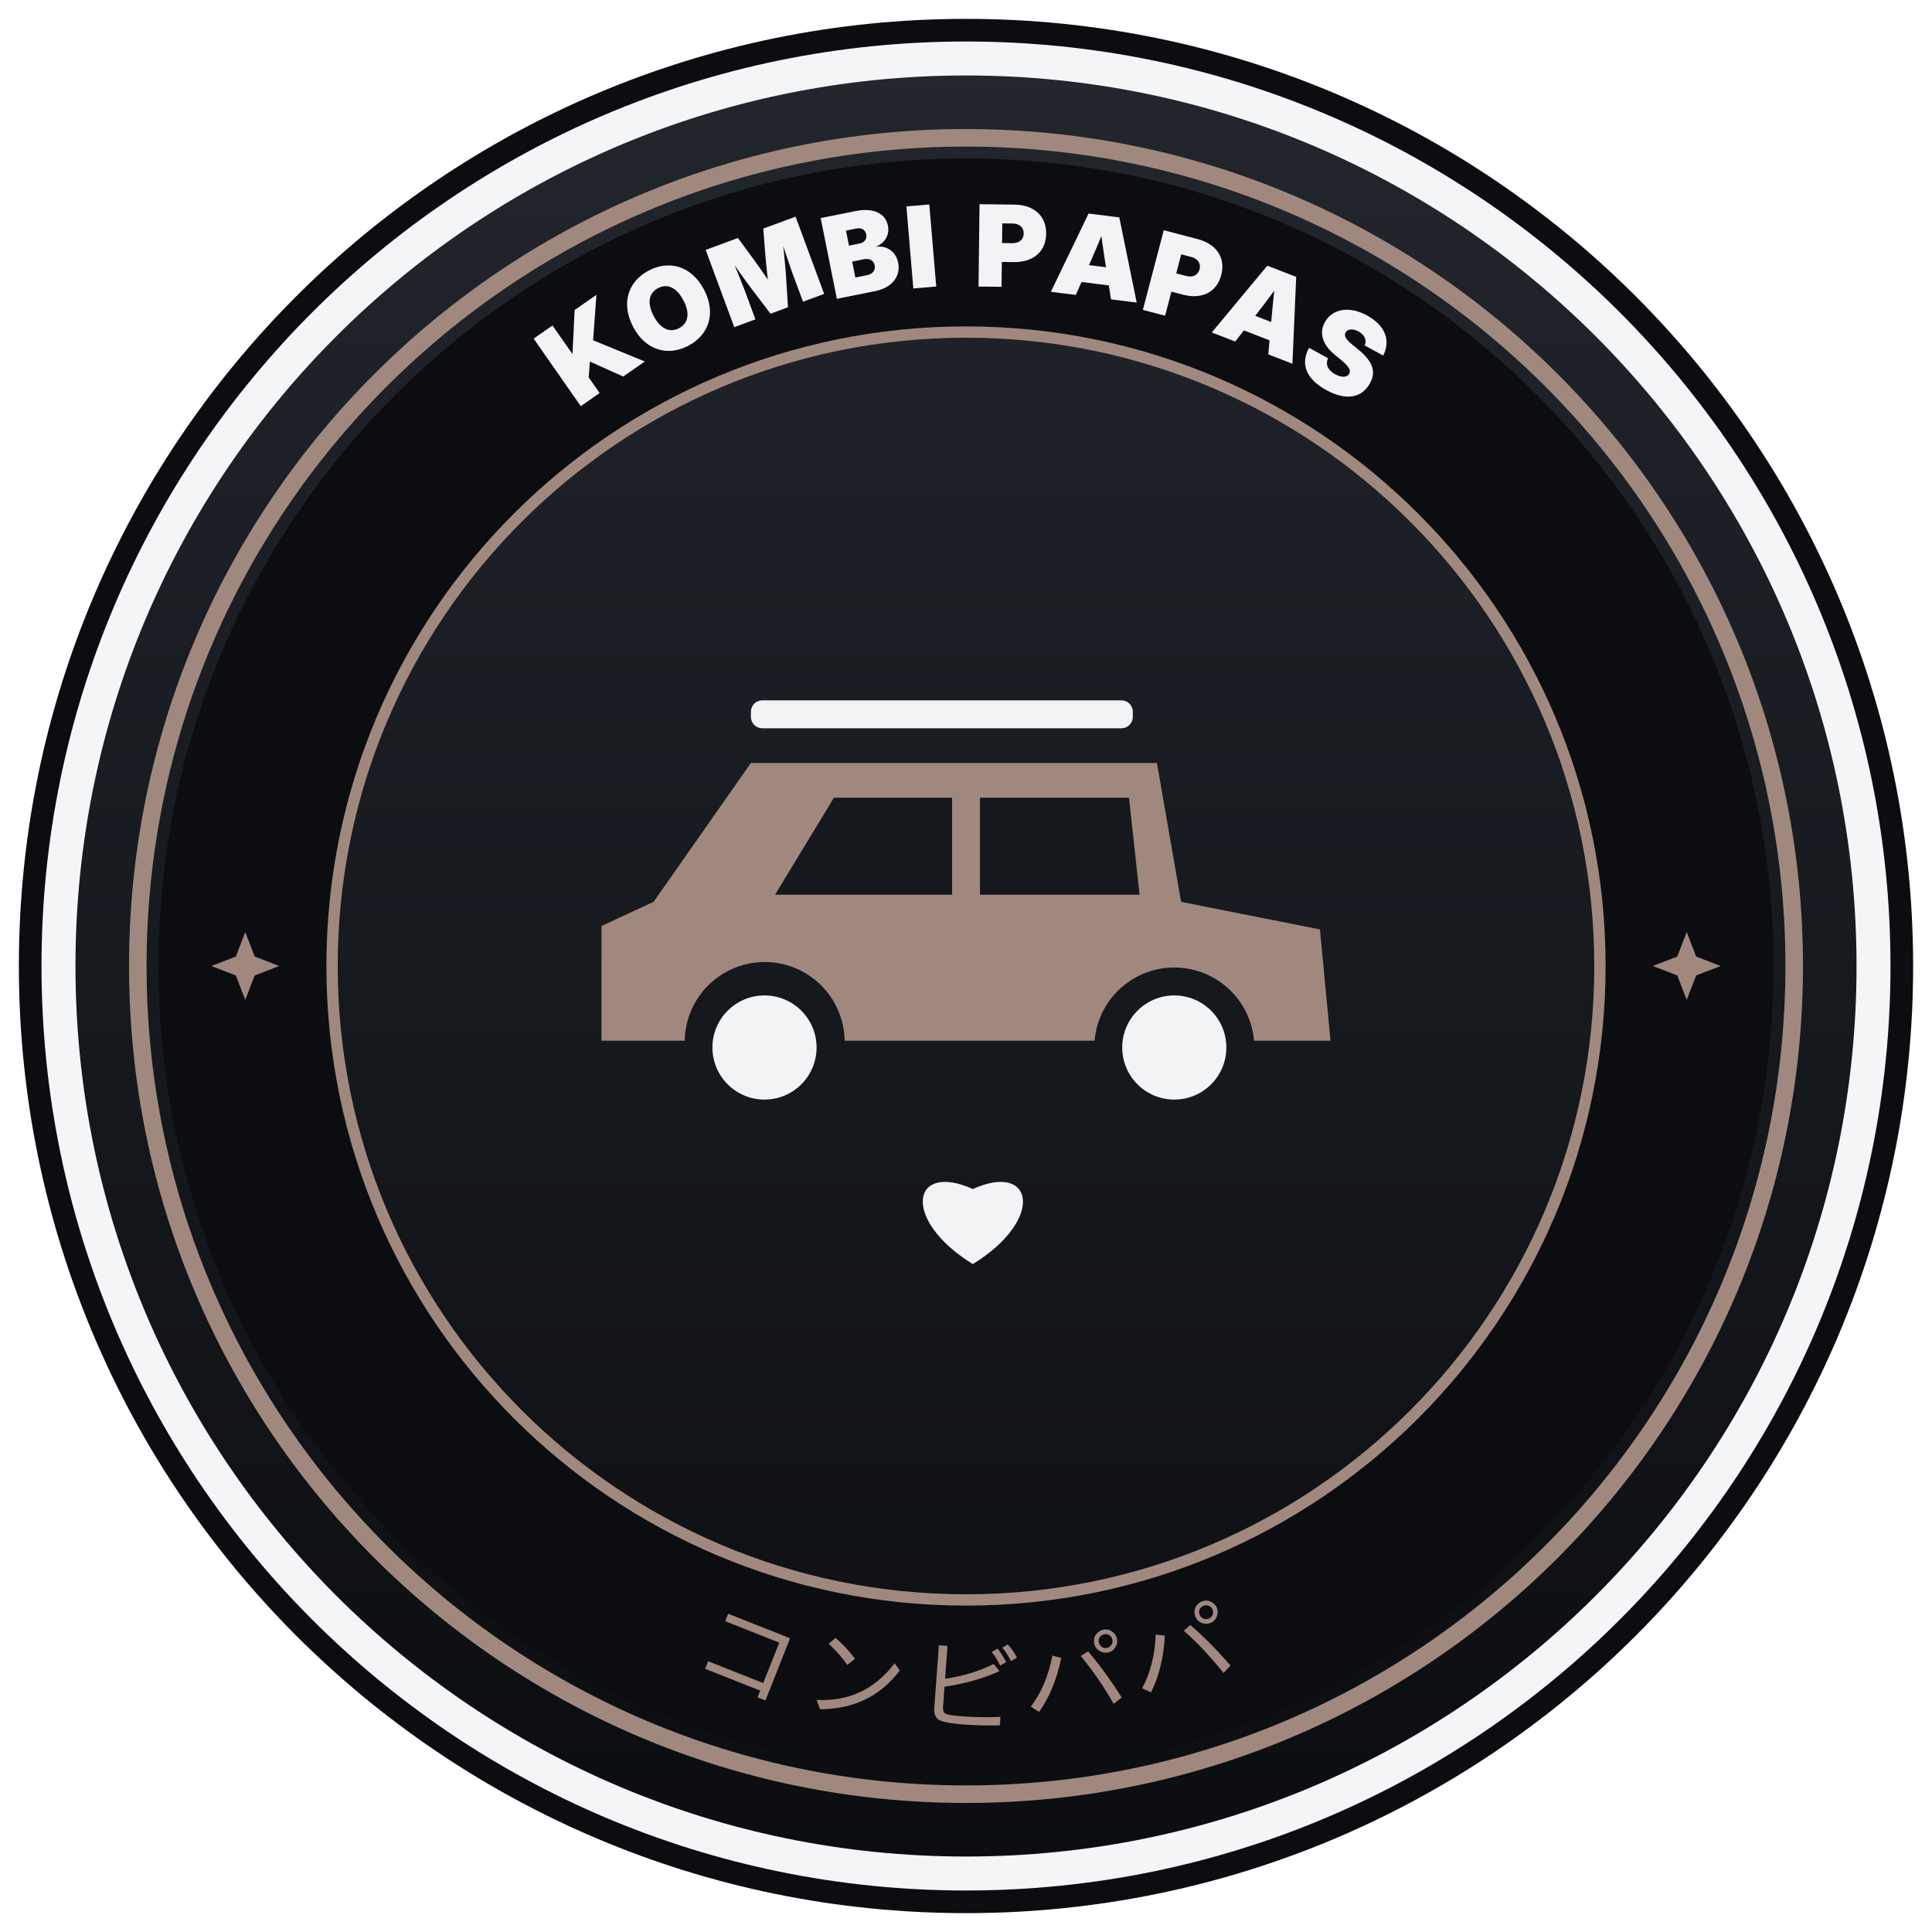
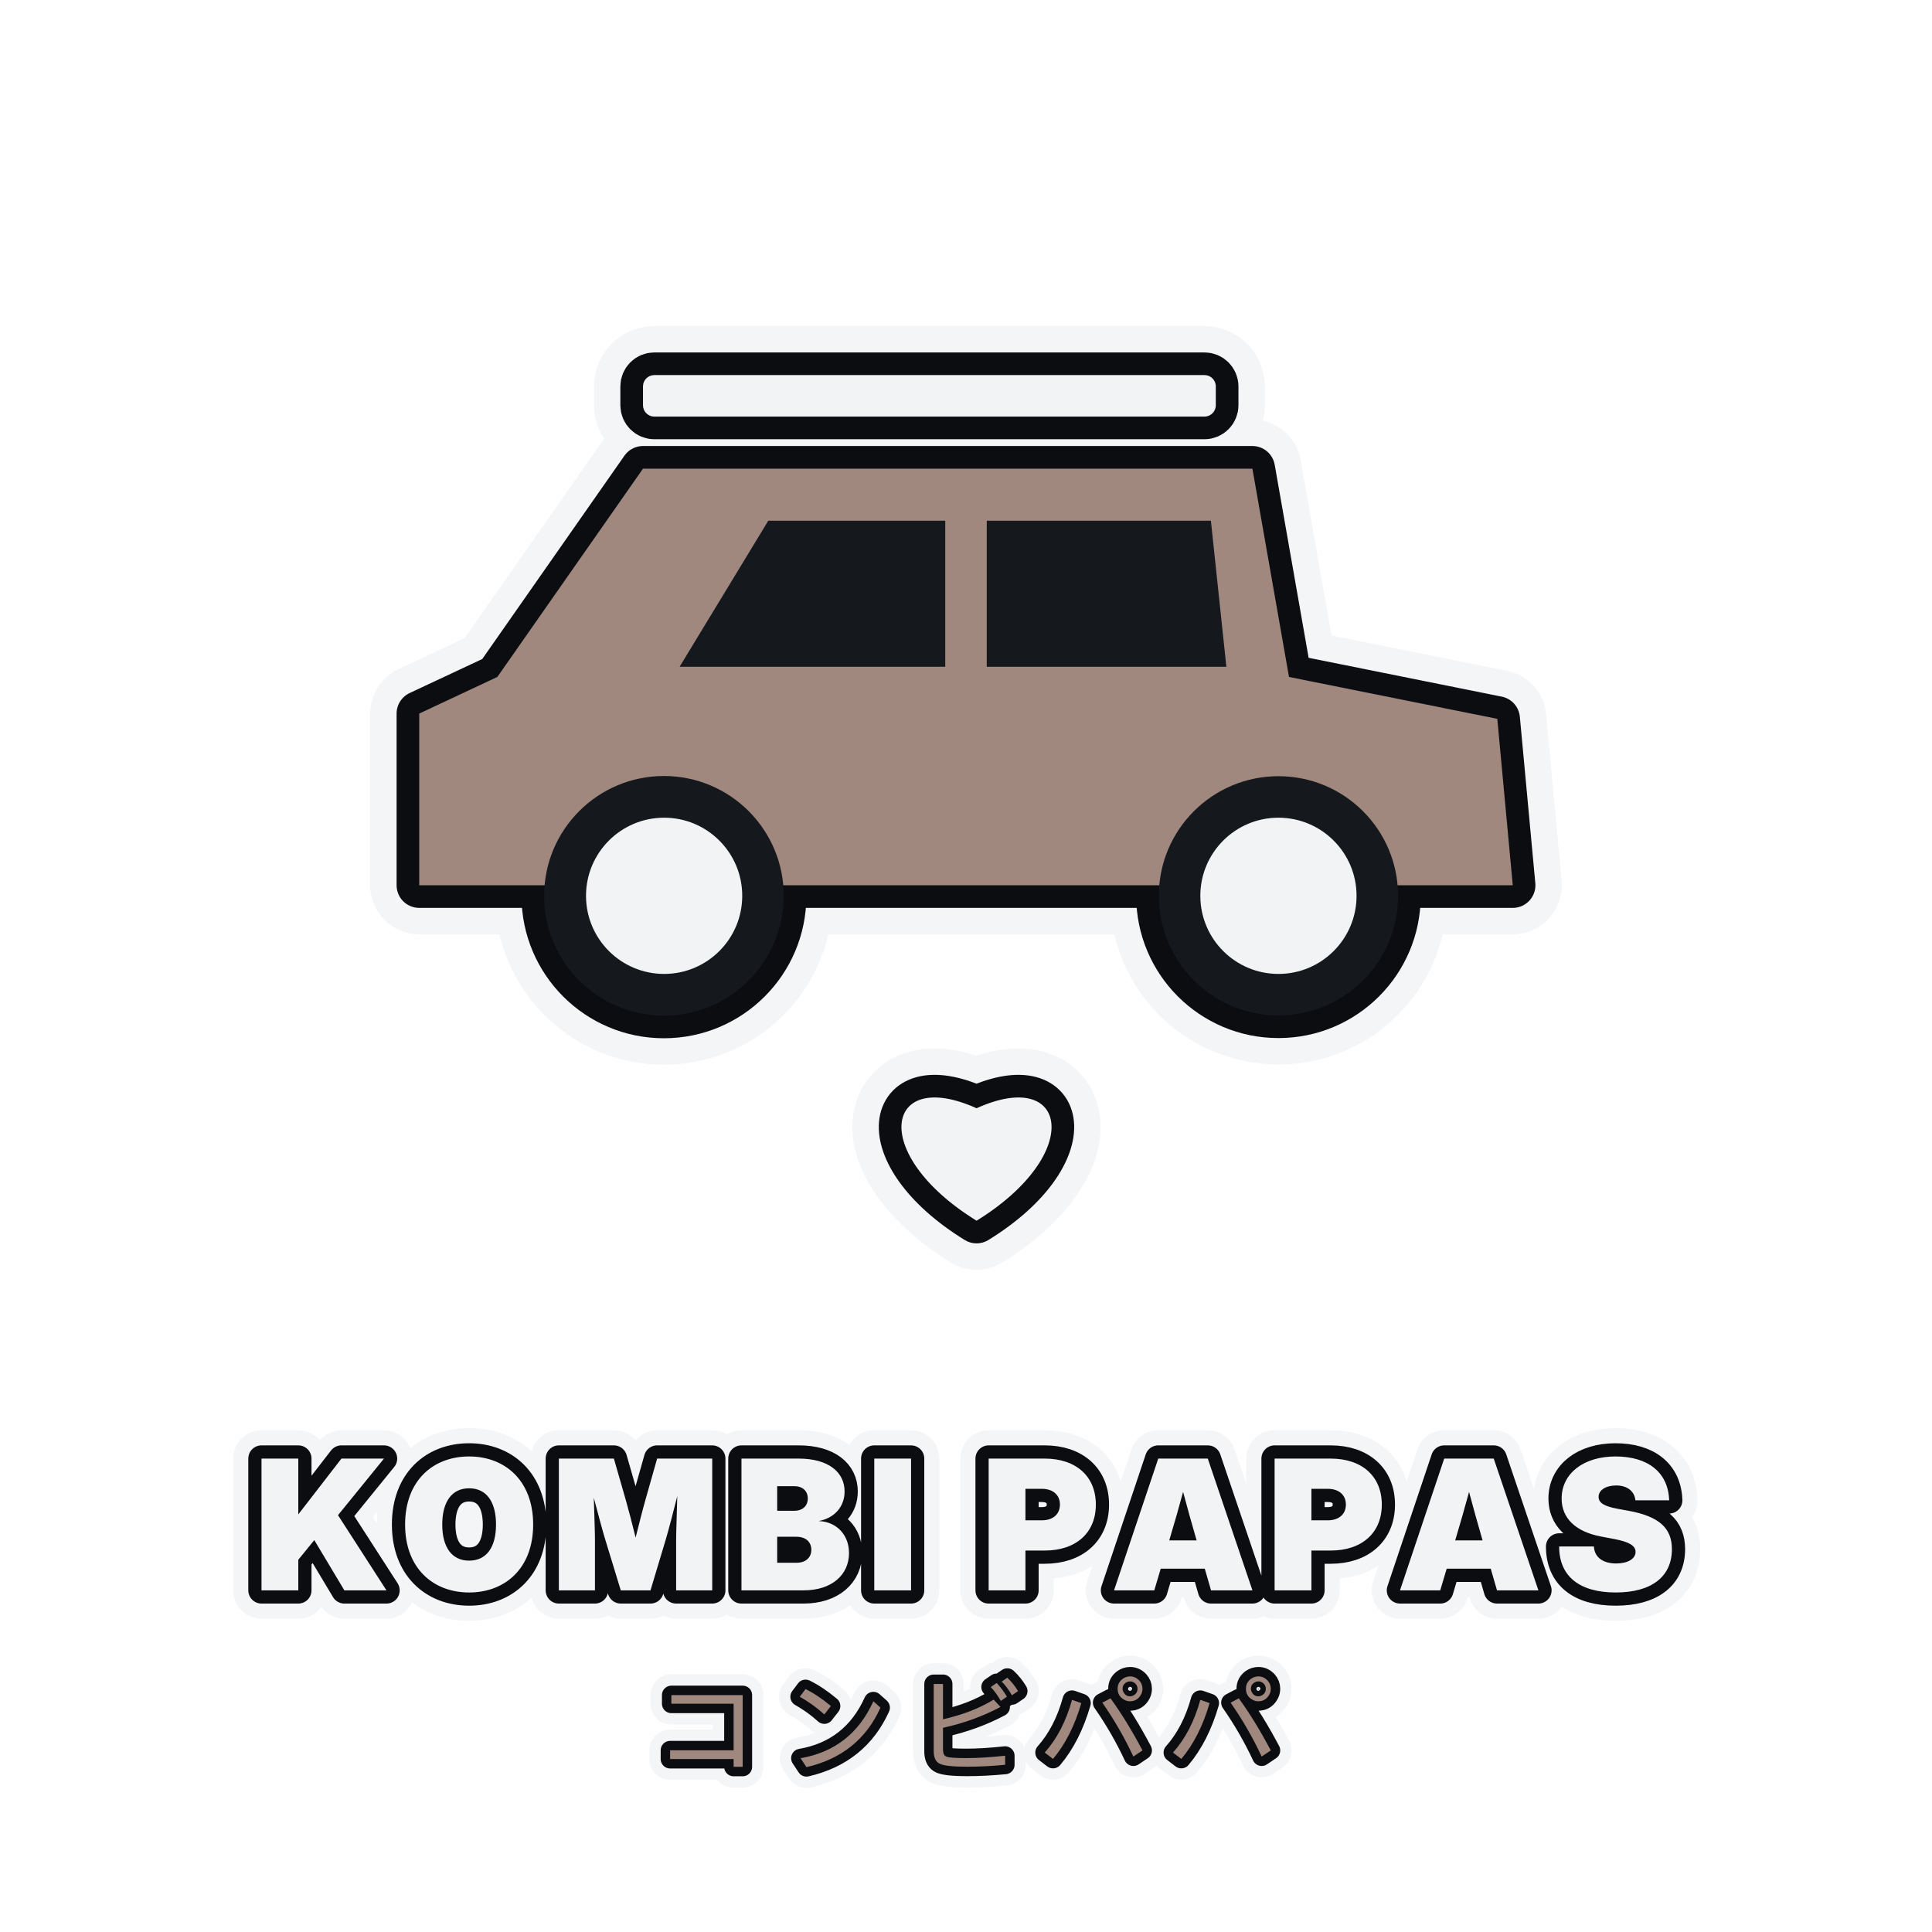
<svg xmlns="http://www.w3.org/2000/svg" viewBox="0 0 512 512" width="512" height="512">
-   <defs>
-     <linearGradient id="lg_t_kombi" x1="0" y1="0" x2="0" y2="1">
-       <stop offset="0" stop-color="#22262d" />
-       <stop offset="1" stop-color="#0b0d10" />
-     </linearGradient>
-   </defs>
+   <defs />
  <g id="schnitt">
-     <path d="M20 256 A236 236 0 1 0 492 256 A236 236 0 1 0 20 256 Z" fill="#0b0d10" stroke="#0b0d10" stroke-width="30" stroke-linejoin="round" />
-     <path d="M20 256 A236 236 0 1 0 492 256 A236 236 0 1 0 20 256 Z" fill="#f4f5f7" stroke="#f4f5f7" stroke-width="18" stroke-linejoin="round" />
+     <path d="M111.1 234.6 L111.1 189.1 L131.8 179.4 L170.4 124.2 L331.9 124.2 L341.6 179.4 L396.8 190.5 L400.9 234.6 Z" fill="#f4f5f7" stroke="#f4f5f7" stroke-width="26" stroke-linejoin="round" />
+     <path d="M180.1 176.7 L203.6 138 L250.5 138 L250.5 176.7 Z" fill="#f4f5f7" stroke="#f4f5f7" stroke-width="26" stroke-linejoin="round" />
+     <path d="M261.5 176.7 L261.5 138 L320.9 138 L325 176.7 Z" fill="#f4f5f7" stroke="#f4f5f7" stroke-width="26" stroke-linejoin="round" />
+     <path d="M144.2 237.4 A31.7 31.7 0 1 0 207.7 237.4 A31.7 31.7 0 1 0 144.2 237.4 Z" fill="#f4f5f7" stroke="#f4f5f7" stroke-width="26" stroke-linejoin="round" />
+     <path d="M155.3 237.4 A20.7 20.7 0 1 0 196.7 237.4 A20.7 20.7 0 1 0 155.3 237.4 Z" fill="#f4f5f7" stroke="#f4f5f7" stroke-width="26" stroke-linejoin="round" />
+     <path d="M307.1 237.4 A31.7 31.7 0 1 0 370.5 237.4 A31.7 31.7 0 1 0 307.1 237.4 Z" fill="#f4f5f7" stroke="#f4f5f7" stroke-width="26" stroke-linejoin="round" />
+     <path d="M318.1 237.4 A20.7 20.7 0 1 0 359.5 237.4 A20.7 20.7 0 1 0 318.1 237.4 Z" fill="#f4f5f7" stroke="#f4f5f7" stroke-width="26" stroke-linejoin="round" />
+     <path d="M173.4 99.4 H319.2 A3 3 0 0 1 322.2 102.4 V107.4 A3 3 0 0 1 319.2 110.4 H173.4 A3 3 0 0 1 170.4 107.4 V102.4 A3 3 0 0 1 173.4 99.4 Z" fill="#f4f5f7" stroke="#f4f5f7" stroke-width="26" stroke-linejoin="round" />
+     <path d="M258.8 323.5 C230.1 305.8 234.5 282.7 258.8 293.7 C283 282.7 287.5 305.8 258.8 323.5 Z" fill="#f4f5f7" stroke="#f4f5f7" stroke-width="26" stroke-linejoin="round" />
+     <path d="M69.301 421.461H79.051V413.352L83.293 408.148L91.262 421.461H102.418L89.574 401.539L101.762 386.539H90.488L83.551 395.516C82.051 397.461 80.551 399.383 79.051 401.328V386.539H69.301Z M124.324 422.023C133.816 422.023 141.293 415.672 141.293 404.023C141.293 392.352 133.816 385.977 124.324 385.977C114.785 385.977 107.355 392.352 107.355 404.023C107.355 415.602 114.785 422.023 124.324 422.023ZM124.324 413.586C119.754 413.586 117.199 410.047 117.199 404.023C117.199 397.977 119.754 394.414 124.324 394.414C128.918 394.414 131.449 397.977 131.449 404.023C131.449 410.047 128.918 413.586 124.324 413.586Z M148.105 421.461H157.668V407.961C157.668 405.711 157.48 401.234 157.363 396.922C158.488 401.188 159.66 405.594 160.387 407.961L164.512 421.461H172.387L176.441 407.961C177.168 405.5 178.387 400.883 179.488 396.5C179.395 400.93 179.184 405.617 179.184 407.961V421.461H188.746V386.539H174.145L171.051 397.461C170.371 399.828 169.34 403.883 168.449 407.469C167.559 403.883 166.504 399.828 165.824 397.461L162.684 386.539H148.105Z M196.496 421.461H212.949C220.52 421.461 224.996 417.289 224.996 411.57C224.996 406.648 221.574 403.273 217.074 403.109V403.062C221.129 402.289 223.824 399.312 223.824 395.258C223.824 390.172 219.605 386.539 211.637 386.539H196.496ZM205.965 414.148V407.258H211.121C213.488 407.258 215.012 408.617 215.012 410.703C215.012 412.789 213.488 414.148 211.121 414.148ZM205.965 400.367V393.852H210.535C212.691 393.852 214.074 395.141 214.074 397.109C214.074 399.078 212.691 400.367 210.535 400.367Z M241.441 386.539H231.691V421.461H241.441Z  M262.004 421.461H271.754V410.914H276.84C285.184 410.914 290.41 406.203 290.41 398.727C290.41 391.25 285.184 386.539 276.84 386.539H262.004ZM271.754 402.898V394.555H276.113C279.043 394.555 280.895 396.172 280.895 398.727C280.895 401.281 279.043 402.898 276.113 402.898Z M295.23 421.461H305.895L307.605 415.719H319.277L320.941 421.461H331.91L320.074 386.539H306.949ZM309.855 408.219 309.949 407.914C311.215 403.695 312.387 399.617 313.535 395.375C314.66 399.617 315.809 403.695 317.027 407.914L317.121 408.219Z M337.785 421.461H347.535V410.914H352.621C360.965 410.914 366.191 406.203 366.191 398.727C366.191 391.25 360.965 386.539 352.621 386.539H337.785ZM347.535 402.898V394.555H351.895C354.824 394.555 356.676 396.172 356.676 398.727C356.676 401.281 354.824 402.898 351.895 402.898Z M371.012 421.461H381.676L383.387 415.719H395.059L396.723 421.461H407.691L395.855 386.539H382.73ZM385.637 408.219 385.73 407.914C386.996 403.695 388.168 399.617 389.316 395.375C390.441 399.617 391.59 403.695 392.809 407.914L392.902 408.219Z M428.191 422.023C437.66 422.023 443.074 417.852 443.074 410.539C443.074 404.961 439.676 401.867 431.66 400.391L428.848 399.875C425.215 399.219 423.645 398.328 423.645 396.664C423.645 394.906 425.566 393.664 428.309 393.664C431.215 393.664 433.16 395.164 433.395 397.602H442.348C442.113 390.289 436.84 385.977 428.121 385.977C419.637 385.977 413.848 390.5 413.848 397.133C413.848 402.312 417.504 405.898 424.254 407.188L427.723 407.844C431.66 408.594 433.441 409.578 433.441 411.266C433.441 413.094 431.379 414.336 428.309 414.336C424.77 414.336 422.543 412.672 422.402 409.836H413.191C413.191 417.688 418.512 422.023 428.191 422.023Z" fill="#f4f5f7" stroke="#f4f5f7" stroke-width="15" stroke-linejoin="round" />
+     <path d="M177.922 449.215H196.818V468.229H194.416V466.163H177.585V463.849H194.416V451.5H177.922Z M218.455 454.342Q215.511 451.661 211.951 449.654L213.475 447.618Q216.668 449.171 220.198 452.115ZM212.156 465.944Q225.677 463.614 231.448 450.856L233.338 452.54Q227.684 465.079 213.724 468.317Z M247.445 446.271H249.906V455.631Q257.743 453.859 263.339 450.416L265.141 452.364Q258.168 456.071 249.906 457.887V463.673Q249.906 465.167 250.8 465.519Q251.723 465.914 255.912 465.914Q260.614 465.914 266.371 465.284V467.687Q261.039 468.199 256.381 468.199Q250.17 468.199 248.793 467.277Q247.445 466.412 247.445 464.127ZM265.229 450.768Q263.998 448.6 262.562 447.076L264.13 446.007Q265.624 447.604 266.854 449.625ZM268.173 449.274Q266.767 446.871 265.448 445.641L266.942 444.615Q268.568 446.11 269.799 448.16Z M276.86 464.449Q281.753 458.971 284.097 450.475L286.558 451.339Q283.936 460.348 279.058 466.134ZM300.356 465.504Q296.855 458.004 292.124 451.222L294.292 450.079Q298.525 455.865 302.773 463.878ZM299.507 444.264Q300.869 444.264 301.909 445.348Q302.773 446.3 302.773 447.56Q302.773 448.512 302.231 449.332Q301.25 450.856 299.448 450.856Q298.643 450.856 297.954 450.46Q296.182 449.508 296.182 447.53Q296.182 445.861 297.588 444.864Q298.467 444.264 299.507 444.264ZM299.478 445.582Q299.023 445.582 298.555 445.817Q297.5 446.373 297.5 447.56Q297.5 448.087 297.837 448.614Q298.408 449.537 299.478 449.537Q300.195 449.537 300.796 449.025Q301.455 448.453 301.455 447.56Q301.455 446.652 300.767 446.066Q300.195 445.582 299.478 445.582Z M310.86 464.449Q315.753 458.971 318.097 450.475L320.558 451.339Q317.936 460.348 313.058 466.134ZM334.356 465.504Q330.855 458.004 326.124 451.222L328.292 450.079Q332.525 455.865 336.773 463.878ZM333.507 444.264Q334.869 444.264 335.909 445.348Q336.773 446.3 336.773 447.56Q336.773 448.512 336.231 449.332Q335.25 450.856 333.448 450.856Q332.643 450.856 331.954 450.46Q330.182 449.508 330.182 447.53Q330.182 445.861 331.588 444.864Q332.467 444.264 333.507 444.264ZM333.478 445.582Q333.023 445.582 332.555 445.817Q331.5 446.373 331.5 447.56Q331.5 448.087 331.837 448.614Q332.408 449.537 333.478 449.537Q334.195 449.537 334.796 449.025Q335.455 448.453 335.455 447.56Q335.455 446.652 334.767 446.066Q334.195 445.582 333.478 445.582Z" fill="#f4f5f7" stroke="#f4f5f7" stroke-width="11" stroke-linejoin="round" />
  </g>
  <g id="grund">
-     <path d="M20 256 A236 236 0 1 0 492 256 A236 236 0 1 0 20 256 Z" fill="url(#lg_t_kombi)" />
-   </g>
-   <g id="rahmen">
-     <g transform="translate(256 256) scale(.93) translate(-256 -256)">
-       <path d="M20 256 A236 236 0 1 0 492 256 A236 236 0 1 0 20 256 Z" fill="none" stroke="#a1887f" stroke-width="5" stroke-linejoin="round" />
-     </g>
+     <path d="M111.1 234.6 L111.1 189.1 L131.8 179.4 L170.4 124.2 L331.9 124.2 L341.6 179.4 L396.8 190.5 L400.9 234.6 Z" fill="#0b0d10" stroke="#0b0d10" stroke-width="12" stroke-linejoin="round" />
+     <path d="M180.1 176.7 L203.6 138 L250.5 138 L250.5 176.7 Z" fill="#0b0d10" stroke="#0b0d10" stroke-width="12" stroke-linejoin="round" />
+     <path d="M261.5 176.7 L261.5 138 L320.9 138 L325 176.7 Z" fill="#0b0d10" stroke="#0b0d10" stroke-width="12" stroke-linejoin="round" />
+     <path d="M144.2 237.4 A31.7 31.7 0 1 0 207.7 237.4 A31.7 31.7 0 1 0 144.2 237.4 Z" fill="#0b0d10" stroke="#0b0d10" stroke-width="12" stroke-linejoin="round" />
+     <path d="M155.3 237.4 A20.7 20.7 0 1 0 196.7 237.4 A20.7 20.7 0 1 0 155.3 237.4 Z" fill="#0b0d10" stroke="#0b0d10" stroke-width="12" stroke-linejoin="round" />
+     <path d="M307.1 237.4 A31.7 31.7 0 1 0 370.5 237.4 A31.7 31.7 0 1 0 307.1 237.4 Z" fill="#0b0d10" stroke="#0b0d10" stroke-width="12" stroke-linejoin="round" />
+     <path d="M318.1 237.4 A20.7 20.7 0 1 0 359.5 237.4 A20.7 20.7 0 1 0 318.1 237.4 Z" fill="#0b0d10" stroke="#0b0d10" stroke-width="12" stroke-linejoin="round" />
+     <path d="M173.4 99.4 H319.2 A3 3 0 0 1 322.2 102.4 V107.4 A3 3 0 0 1 319.2 110.4 H173.4 A3 3 0 0 1 170.4 107.4 V102.4 A3 3 0 0 1 173.4 99.4 Z" fill="#0b0d10" stroke="#0b0d10" stroke-width="12" stroke-linejoin="round" />
+     <path d="M258.8 323.5 C230.1 305.8 234.5 282.7 258.8 293.7 C283 282.7 287.5 305.8 258.8 323.5 Z" fill="#0b0d10" stroke="#0b0d10" stroke-width="12" stroke-linejoin="round" />
+     <path d="M69.301 421.461H79.051V413.352L83.293 408.148L91.262 421.461H102.418L89.574 401.539L101.762 386.539H90.488L83.551 395.516C82.051 397.461 80.551 399.383 79.051 401.328V386.539H69.301Z M124.324 422.023C133.816 422.023 141.293 415.672 141.293 404.023C141.293 392.352 133.816 385.977 124.324 385.977C114.785 385.977 107.355 392.352 107.355 404.023C107.355 415.602 114.785 422.023 124.324 422.023ZM124.324 413.586C119.754 413.586 117.199 410.047 117.199 404.023C117.199 397.977 119.754 394.414 124.324 394.414C128.918 394.414 131.449 397.977 131.449 404.023C131.449 410.047 128.918 413.586 124.324 413.586Z M148.105 421.461H157.668V407.961C157.668 405.711 157.48 401.234 157.363 396.922C158.488 401.188 159.66 405.594 160.387 407.961L164.512 421.461H172.387L176.441 407.961C177.168 405.5 178.387 400.883 179.488 396.5C179.395 400.93 179.184 405.617 179.184 407.961V421.461H188.746V386.539H174.145L171.051 397.461C170.371 399.828 169.34 403.883 168.449 407.469C167.559 403.883 166.504 399.828 165.824 397.461L162.684 386.539H148.105Z M196.496 421.461H212.949C220.52 421.461 224.996 417.289 224.996 411.57C224.996 406.648 221.574 403.273 217.074 403.109V403.062C221.129 402.289 223.824 399.312 223.824 395.258C223.824 390.172 219.605 386.539 211.637 386.539H196.496ZM205.965 414.148V407.258H211.121C213.488 407.258 215.012 408.617 215.012 410.703C215.012 412.789 213.488 414.148 211.121 414.148ZM205.965 400.367V393.852H210.535C212.691 393.852 214.074 395.141 214.074 397.109C214.074 399.078 212.691 400.367 210.535 400.367Z M241.441 386.539H231.691V421.461H241.441Z  M262.004 421.461H271.754V410.914H276.84C285.184 410.914 290.41 406.203 290.41 398.727C290.41 391.25 285.184 386.539 276.84 386.539H262.004ZM271.754 402.898V394.555H276.113C279.043 394.555 280.895 396.172 280.895 398.727C280.895 401.281 279.043 402.898 276.113 402.898Z M295.23 421.461H305.895L307.605 415.719H319.277L320.941 421.461H331.91L320.074 386.539H306.949ZM309.855 408.219 309.949 407.914C311.215 403.695 312.387 399.617 313.535 395.375C314.66 399.617 315.809 403.695 317.027 407.914L317.121 408.219Z M337.785 421.461H347.535V410.914H352.621C360.965 410.914 366.191 406.203 366.191 398.727C366.191 391.25 360.965 386.539 352.621 386.539H337.785ZM347.535 402.898V394.555H351.895C354.824 394.555 356.676 396.172 356.676 398.727C356.676 401.281 354.824 402.898 351.895 402.898Z M371.012 421.461H381.676L383.387 415.719H395.059L396.723 421.461H407.691L395.855 386.539H382.73ZM385.637 408.219 385.73 407.914C386.996 403.695 388.168 399.617 389.316 395.375C390.441 399.617 391.59 403.695 392.809 407.914L392.902 408.219Z M428.191 422.023C437.66 422.023 443.074 417.852 443.074 410.539C443.074 404.961 439.676 401.867 431.66 400.391L428.848 399.875C425.215 399.219 423.645 398.328 423.645 396.664C423.645 394.906 425.566 393.664 428.309 393.664C431.215 393.664 433.16 395.164 433.395 397.602H442.348C442.113 390.289 436.84 385.977 428.121 385.977C419.637 385.977 413.848 390.5 413.848 397.133C413.848 402.312 417.504 405.898 424.254 407.188L427.723 407.844C431.66 408.594 433.441 409.578 433.441 411.266C433.441 413.094 431.379 414.336 428.309 414.336C424.77 414.336 422.543 412.672 422.402 409.836H413.191C413.191 417.688 418.512 422.023 428.191 422.023Z" fill="#0b0d10" stroke="#0b0d10" stroke-width="7" stroke-linejoin="round" />
+     <path d="M177.922 449.215H196.818V468.229H194.416V466.163H177.585V463.849H194.416V451.5H177.922Z M218.455 454.342Q215.511 451.661 211.951 449.654L213.475 447.618Q216.668 449.171 220.198 452.115ZM212.156 465.944Q225.677 463.614 231.448 450.856L233.338 452.54Q227.684 465.079 213.724 468.317Z M247.445 446.271H249.906V455.631Q257.743 453.859 263.339 450.416L265.141 452.364Q258.168 456.071 249.906 457.887V463.673Q249.906 465.167 250.8 465.519Q251.723 465.914 255.912 465.914Q260.614 465.914 266.371 465.284V467.687Q261.039 468.199 256.381 468.199Q250.17 468.199 248.793 467.277Q247.445 466.412 247.445 464.127ZM265.229 450.768Q263.998 448.6 262.562 447.076L264.13 446.007Q265.624 447.604 266.854 449.625ZM268.173 449.274Q266.767 446.871 265.448 445.641L266.942 444.615Q268.568 446.11 269.799 448.16Z M276.86 464.449Q281.753 458.971 284.097 450.475L286.558 451.339Q283.936 460.348 279.058 466.134ZM300.356 465.504Q296.855 458.004 292.124 451.222L294.292 450.079Q298.525 455.865 302.773 463.878ZM299.507 444.264Q300.869 444.264 301.909 445.348Q302.773 446.3 302.773 447.56Q302.773 448.512 302.231 449.332Q301.25 450.856 299.448 450.856Q298.643 450.856 297.954 450.46Q296.182 449.508 296.182 447.53Q296.182 445.861 297.588 444.864Q298.467 444.264 299.507 444.264ZM299.478 445.582Q299.023 445.582 298.555 445.817Q297.5 446.373 297.5 447.56Q297.5 448.087 297.837 448.614Q298.408 449.537 299.478 449.537Q300.195 449.537 300.796 449.025Q301.455 448.453 301.455 447.56Q301.455 446.652 300.767 446.066Q300.195 445.582 299.478 445.582Z M310.86 464.449Q315.753 458.971 318.097 450.475L320.558 451.339Q317.936 460.348 313.058 466.134ZM334.356 465.504Q330.855 458.004 326.124 451.222L328.292 450.079Q332.525 455.865 336.773 463.878ZM333.507 444.264Q334.869 444.264 335.909 445.348Q336.773 446.3 336.773 447.56Q336.773 448.512 336.231 449.332Q335.25 450.856 333.448 450.856Q332.643 450.856 331.954 450.46Q330.182 449.508 330.182 447.53Q330.182 445.861 331.588 444.864Q332.467 444.264 333.507 444.264ZM333.478 445.582Q333.023 445.582 332.555 445.817Q331.5 446.373 331.5 447.56Q331.5 448.087 331.837 448.614Q332.408 449.537 333.478 449.537Q334.195 449.537 334.796 449.025Q335.455 448.453 335.455 447.56Q335.455 446.652 334.767 446.066Q334.195 445.582 333.478 445.582Z" fill="#0b0d10" stroke="#0b0d10" stroke-width="5" stroke-linejoin="round" />
  </g>
  <g id="motiv">
-     <path d="M159.4 275.8 L159.4 245.4 L173.2 239 L199 202.2 L306.6 202.2 L313 239 L349.8 246.3 L352.6 275.8 Z" fill="#a1887f" fill-rule="evenodd" />
-     <path d="M205.4 237.1 L221 211.4 L252.3 211.4 L252.3 237.1 Z" fill="#15181d" />
-     <path d="M259.7 237.1 L259.7 211.4 L299.2 211.4 L302 237.1 Z" fill="#15181d" />
-     <path d="M181.5 277.6 A21.2 21.2 0 1 0 223.8 277.6 A21.2 21.2 0 1 0 181.5 277.6 Z" fill="#15181d" />
-     <path d="M188.8 277.6 A13.8 13.8 0 1 0 216.4 277.6 A13.8 13.8 0 1 0 188.8 277.6 Z" fill="#f1f3f5" />
-     <path d="M290 277.6 A21.2 21.2 0 1 0 332.4 277.6 A21.2 21.2 0 1 0 290 277.6 Z" fill="#15181d" />
-     <path d="M297.4 277.6 A13.8 13.8 0 1 0 325 277.6 A13.8 13.8 0 1 0 297.4 277.6 Z" fill="#f1f3f5" />
-     <path d="M202 185.6 H297.2 A3 3 0 0 1 300.2 188.6 V190 A3 3 0 0 1 297.2 193 H202 A3 3 0 0 1 199 190 V188.6 A3 3 0 0 1 202 185.6 Z" fill="#f1f3f5" />
-     <path d="M257.8 335 C238.7 323.2 241.6 307.8 257.8 315.1 C274 307.8 277 323.2 257.8 335 Z" fill="#f1f3f5" />
+     <path d="M111.1 234.6 L111.1 189.1 L131.8 179.4 L170.4 124.2 L331.9 124.2 L341.6 179.4 L396.8 190.5 L400.9 234.6 Z" fill="#a1887f" fill-rule="evenodd" />
+     <path d="M180.1 176.7 L203.6 138 L250.5 138 L250.5 176.7 Z" fill="#15181d" />
+     <path d="M261.5 176.7 L261.5 138 L320.9 138 L325 176.7 Z" fill="#15181d" />
+     <path d="M144.2 237.4 A31.7 31.7 0 1 0 207.7 237.4 A31.7 31.7 0 1 0 144.2 237.4 Z" fill="#15181d" />
+     <path d="M155.3 237.4 A20.7 20.7 0 1 0 196.7 237.4 A20.7 20.7 0 1 0 155.3 237.4 Z" fill="#f1f3f5" />
+     <path d="M307.1 237.4 A31.7 31.7 0 1 0 370.5 237.4 A31.7 31.7 0 1 0 307.1 237.4 Z" fill="#15181d" />
+     <path d="M318.1 237.4 A20.7 20.7 0 1 0 359.5 237.4 A20.7 20.7 0 1 0 318.1 237.4 Z" fill="#f1f3f5" />
+     <path d="M173.4 99.4 H319.2 A3 3 0 0 1 322.2 102.4 V107.4 A3 3 0 0 1 319.2 110.4 H173.4 A3 3 0 0 1 170.4 107.4 V102.4 A3 3 0 0 1 173.4 99.4 Z" fill="#f1f3f5" />
+     <path d="M258.8 323.5 C230.1 305.8 234.5 282.7 258.8 293.7 C283 282.7 287.5 305.8 258.8 323.5 Z" fill="#f1f3f5" />
  </g>
  <g id="schrift">
-     <path d="M42 256 A214 214 0 1 0 470 256 A214 214 0 1 0 42 256 Z M88 256 A168 168 0 1 0 424 256 A168 168 0 1 0 88 256 Z" fill="#0b0d10" fill-rule="evenodd" />
-     <path d="M88 256 A168 168 0 1 0 424 256 A168 168 0 1 0 88 256 Z" fill="none" stroke="#a1887f" stroke-width="3" stroke-linejoin="round" />
-     <path d="M153.912 107.64 158.909 104.153 156.009 99.996 156.323 95.812 165.168 99.786 170.887 95.796 157.179 90.178 158.061 78.131 152.283 82.163 151.937 89.245C151.864 90.779 151.782 92.3 151.709 93.834L146.42 86.253L141.423 89.74Z M182.404 91.641C187.658 88.885 189.951 83.199 186.569 76.752C183.18 70.292 177.191 68.935 171.937 71.691C166.658 74.461 164.397 80.147 167.786 86.607C171.148 93.015 177.125 94.411 182.404 91.641ZM179.954 86.972C177.425 88.299 174.983 87.082 173.234 83.748C171.478 80.402 171.858 77.688 174.387 76.361C176.93 75.027 179.365 76.264 181.121 79.61C182.87 82.944 182.497 85.638 179.954 86.972Z M194.59 86.703 200.195 84.628 197.266 76.716C196.778 75.397 195.697 72.813 194.693 70.311C196.278 72.567 197.921 74.896 198.86 76.126L204.206 83.144L208.822 81.435L208.27 72.643C208.162 71.043 207.875 68.072 207.57 65.264C208.476 67.881 209.369 70.674 209.878 72.048L212.806 79.961L218.411 77.886L210.835 57.417L202.277 60.585L202.833 67.658C202.948 69.193 203.223 71.793 203.479 74.088C202.179 72.18 200.681 70.032 199.769 68.792L195.559 63.071L187.014 66.234Z M221.776 79.191 231.859 77.171C236.498 76.242 238.73 73.136 238.028 69.631C237.423 66.615 234.912 64.967 232.134 65.419L232.128 65.39C234.518 64.418 235.805 62.263 235.307 59.778C234.683 56.661 231.651 54.953 226.768 55.931L217.489 57.79ZM226.681 73.547 225.835 69.325 228.995 68.692C230.446 68.401 231.546 69.047 231.802 70.325C232.059 71.604 231.292 72.624 229.841 72.914ZM224.989 65.102 224.19 61.109 226.99 60.548C228.312 60.283 229.317 60.903 229.559 62.11C229.801 63.316 229.112 64.276 227.79 64.541Z M246.277 54.19 240.205 54.702 242.039 76.451 248.111 75.939Z  M259.322 75.94 265.415 76.013 265.494 69.421 268.673 69.459C273.887 69.522 277.189 66.616 277.244 61.944C277.3 57.271 274.069 54.288 268.854 54.226L259.583 54.115ZM265.554 64.412 265.616 59.197 268.341 59.23C270.171 59.252 271.317 60.276 271.297 61.873C271.278 63.469 270.109 64.466 268.278 64.444Z M278.493 77.323 285.106 78.156 286.616 74.729 293.853 75.64 294.437 79.33 301.239 80.187 296.625 57.608 288.487 56.583ZM288.596 70.254 288.678 70.072C289.792 67.555 290.837 65.117 291.881 62.576C292.247 65.295 292.641 67.913 293.067 70.624L293.102 70.821Z M302.869 82.115 308.763 83.663 310.437 77.287 313.511 78.094C318.555 79.419 322.462 77.4 323.649 72.881C324.836 68.361 322.424 64.684 317.38 63.359L308.412 61.004ZM311.709 72.441 313.033 67.397 315.669 68.089C317.44 68.554 318.302 69.826 317.897 71.37C317.491 72.915 316.115 73.598 314.344 73.133Z M321.133 88.104 327.347 90.515 329.642 87.556 336.443 90.194 336.115 93.916 342.506 96.396 343.503 73.371 335.855 70.405ZM332.648 83.694 332.772 83.538C334.463 81.366 336.068 79.254 337.696 77.042C337.392 79.768 337.14 82.404 336.896 85.138L336.882 85.336Z M351.465 103.365C356.654 106.21 360.875 105.551 363.073 101.544C364.749 98.487 363.816 95.77 359.867 92.552L358.481 91.425C356.687 89.973 356.095 89.013 356.595 88.101C357.123 87.138 358.549 87.035 360.052 87.859C361.645 88.732 362.26 90.139 361.656 91.545L366.562 94.236C368.632 90.158 367.038 86.21 362.26 83.59C357.61 81.04 353.078 81.779 351.085 85.414C349.528 88.252 350.454 91.316 353.766 94.051L355.47 95.453C357.402 97.048 358.082 98.122 357.575 99.047C357.026 100.049 355.522 100.11 353.84 99.187C351.9 98.124 351.18 96.543 351.956 94.946L346.908 92.178C344.548 96.481 346.161 100.456 351.465 103.365Z" fill="#f1f3f5" />
-     <path d="M192.983 427.657 209.381 434.149 202.849 450.649 200.764 449.823 201.473 448.031 186.867 442.249 187.663 440.24 202.269 446.023 206.511 435.306 192.197 429.64Z M224.546 441.239Q222.426 438.187 219.606 435.619L221.416 434.084Q223.998 436.162 226.596 439.576ZM216.398 450.481Q229.184 451.179 237.093 440.774L238.462 442.7Q230.705 452.93 217.33 452.967Z M248.814 436.01 251.104 436.178 250.465 444.891Q257.881 443.777 263.325 440.955L264.868 442.891Q258.125 445.865 250.31 446.991L249.915 452.377Q249.813 453.767 250.621 454.156Q251.453 454.587 255.352 454.873Q259.729 455.195 265.131 455.002L264.967 457.238Q259.968 457.351 255.632 457.032Q249.851 456.608 248.632 455.655Q247.437 454.758 247.593 452.631ZM265.059 441.411Q264.062 439.309 262.83 437.793L264.362 436.905Q265.644 438.493 266.651 440.459ZM267.902 440.222Q266.757 437.889 265.614 436.654L267.075 435.802Q268.487 437.304 269.492 439.297Z M273.188 452.276Q277.339 446.82 278.898 438.743L281.251 439.367Q279.471 447.942 275.356 453.683ZM295.127 451.537Q291.32 444.815 286.421 438.851L288.355 437.629Q292.718 442.703 297.257 449.847ZM292.781 431.836Q294.049 431.736 295.096 432.669Q295.97 433.491 296.062 434.663Q296.132 435.549 295.688 436.352Q294.886 437.842 293.209 437.974Q292.46 438.033 291.79 437.715Q290.071 436.959 289.927 435.119Q289.804 433.565 291.04 432.535Q291.814 431.912 292.781 431.836ZM292.851 433.065Q292.428 433.098 292.009 433.35Q291.069 433.946 291.155 435.05Q291.194 435.54 291.546 436.006Q292.145 436.823 293.14 436.745Q293.808 436.692 294.329 436.171Q294.901 435.591 294.835 434.76Q294.769 433.915 294.085 433.42Q293.518 433.012 292.851 433.065Z M302.677 447.418Q305.955 441.397 306.274 433.178L308.694 433.439Q308.232 442.183 305.032 448.481ZM324.252 443.369Q319.472 437.3 313.728 432.146L315.454 430.646Q320.534 435.001 326.102 441.377ZM318.953 424.25Q320.191 423.96 321.367 424.723Q322.356 425.404 322.624 426.549Q322.827 427.414 322.509 428.275Q321.942 429.868 320.305 430.252Q319.573 430.424 318.863 430.211Q317.049 429.724 316.628 427.927Q316.272 426.409 317.338 425.205Q318.008 424.472 318.953 424.25ZM319.208 425.454Q318.795 425.551 318.419 425.864Q317.579 426.594 317.832 427.672Q317.945 428.152 318.363 428.559Q319.079 429.276 320.051 429.048Q320.703 428.895 321.139 428.301Q321.616 427.642 321.426 426.83Q321.232 426.004 320.482 425.619Q319.86 425.301 319.208 425.454Z" fill="#a1887f" />
-     <path d="M447 247 L449.5 253.5 L456 256 L449.5 258.5 L447 265 L444.5 258.5 L438 256 L444.5 253.5 Z" fill="#a1887f" />
-     <path d="M65 247 L67.5 253.5 L74 256 L67.5 258.5 L65 265 L62.5 258.5 L56 256 L62.5 253.5 Z" fill="#a1887f" />
+     <path d="M69.301 421.461H79.051V413.352L83.293 408.148L91.262 421.461H102.418L89.574 401.539L101.762 386.539H90.488L83.551 395.516C82.051 397.461 80.551 399.383 79.051 401.328V386.539H69.301Z M124.324 422.023C133.816 422.023 141.293 415.672 141.293 404.023C141.293 392.352 133.816 385.977 124.324 385.977C114.785 385.977 107.355 392.352 107.355 404.023C107.355 415.602 114.785 422.023 124.324 422.023ZM124.324 413.586C119.754 413.586 117.199 410.047 117.199 404.023C117.199 397.977 119.754 394.414 124.324 394.414C128.918 394.414 131.449 397.977 131.449 404.023C131.449 410.047 128.918 413.586 124.324 413.586Z M148.105 421.461H157.668V407.961C157.668 405.711 157.48 401.234 157.363 396.922C158.488 401.188 159.66 405.594 160.387 407.961L164.512 421.461H172.387L176.441 407.961C177.168 405.5 178.387 400.883 179.488 396.5C179.395 400.93 179.184 405.617 179.184 407.961V421.461H188.746V386.539H174.145L171.051 397.461C170.371 399.828 169.34 403.883 168.449 407.469C167.559 403.883 166.504 399.828 165.824 397.461L162.684 386.539H148.105Z M196.496 421.461H212.949C220.52 421.461 224.996 417.289 224.996 411.57C224.996 406.648 221.574 403.273 217.074 403.109V403.062C221.129 402.289 223.824 399.312 223.824 395.258C223.824 390.172 219.605 386.539 211.637 386.539H196.496ZM205.965 414.148V407.258H211.121C213.488 407.258 215.012 408.617 215.012 410.703C215.012 412.789 213.488 414.148 211.121 414.148ZM205.965 400.367V393.852H210.535C212.691 393.852 214.074 395.141 214.074 397.109C214.074 399.078 212.691 400.367 210.535 400.367Z M241.441 386.539H231.691V421.461H241.441Z  M262.004 421.461H271.754V410.914H276.84C285.184 410.914 290.41 406.203 290.41 398.727C290.41 391.25 285.184 386.539 276.84 386.539H262.004ZM271.754 402.898V394.555H276.113C279.043 394.555 280.895 396.172 280.895 398.727C280.895 401.281 279.043 402.898 276.113 402.898Z M295.23 421.461H305.895L307.605 415.719H319.277L320.941 421.461H331.91L320.074 386.539H306.949ZM309.855 408.219 309.949 407.914C311.215 403.695 312.387 399.617 313.535 395.375C314.66 399.617 315.809 403.695 317.027 407.914L317.121 408.219Z M337.785 421.461H347.535V410.914H352.621C360.965 410.914 366.191 406.203 366.191 398.727C366.191 391.25 360.965 386.539 352.621 386.539H337.785ZM347.535 402.898V394.555H351.895C354.824 394.555 356.676 396.172 356.676 398.727C356.676 401.281 354.824 402.898 351.895 402.898Z M371.012 421.461H381.676L383.387 415.719H395.059L396.723 421.461H407.691L395.855 386.539H382.73ZM385.637 408.219 385.73 407.914C386.996 403.695 388.168 399.617 389.316 395.375C390.441 399.617 391.59 403.695 392.809 407.914L392.902 408.219Z M428.191 422.023C437.66 422.023 443.074 417.852 443.074 410.539C443.074 404.961 439.676 401.867 431.66 400.391L428.848 399.875C425.215 399.219 423.645 398.328 423.645 396.664C423.645 394.906 425.566 393.664 428.309 393.664C431.215 393.664 433.16 395.164 433.395 397.602H442.348C442.113 390.289 436.84 385.977 428.121 385.977C419.637 385.977 413.848 390.5 413.848 397.133C413.848 402.312 417.504 405.898 424.254 407.188L427.723 407.844C431.66 408.594 433.441 409.578 433.441 411.266C433.441 413.094 431.379 414.336 428.309 414.336C424.77 414.336 422.543 412.672 422.402 409.836H413.191C413.191 417.688 418.512 422.023 428.191 422.023Z" fill="#f1f3f5" />
+     <path d="M177.922 449.215H196.818V468.229H194.416V466.163H177.585V463.849H194.416V451.5H177.922Z M218.455 454.342Q215.511 451.661 211.951 449.654L213.475 447.618Q216.668 449.171 220.198 452.115ZM212.156 465.944Q225.677 463.614 231.448 450.856L233.338 452.54Q227.684 465.079 213.724 468.317Z M247.445 446.271H249.906V455.631Q257.743 453.859 263.339 450.416L265.141 452.364Q258.168 456.071 249.906 457.887V463.673Q249.906 465.167 250.8 465.519Q251.723 465.914 255.912 465.914Q260.614 465.914 266.371 465.284V467.687Q261.039 468.199 256.381 468.199Q250.17 468.199 248.793 467.277Q247.445 466.412 247.445 464.127ZM265.229 450.768Q263.998 448.6 262.562 447.076L264.13 446.007Q265.624 447.604 266.854 449.625ZM268.173 449.274Q266.767 446.871 265.448 445.641L266.942 444.615Q268.568 446.11 269.799 448.16Z M276.86 464.449Q281.753 458.971 284.097 450.475L286.558 451.339Q283.936 460.348 279.058 466.134ZM300.356 465.504Q296.855 458.004 292.124 451.222L294.292 450.079Q298.525 455.865 302.773 463.878ZM299.507 444.264Q300.869 444.264 301.909 445.348Q302.773 446.3 302.773 447.56Q302.773 448.512 302.231 449.332Q301.25 450.856 299.448 450.856Q298.643 450.856 297.954 450.46Q296.182 449.508 296.182 447.53Q296.182 445.861 297.588 444.864Q298.467 444.264 299.507 444.264ZM299.478 445.582Q299.023 445.582 298.555 445.817Q297.5 446.373 297.5 447.56Q297.5 448.087 297.837 448.614Q298.408 449.537 299.478 449.537Q300.195 449.537 300.796 449.025Q301.455 448.453 301.455 447.56Q301.455 446.652 300.767 446.066Q300.195 445.582 299.478 445.582Z M310.86 464.449Q315.753 458.971 318.097 450.475L320.558 451.339Q317.936 460.348 313.058 466.134ZM334.356 465.504Q330.855 458.004 326.124 451.222L328.292 450.079Q332.525 455.865 336.773 463.878ZM333.507 444.264Q334.869 444.264 335.909 445.348Q336.773 446.3 336.773 447.56Q336.773 448.512 336.231 449.332Q335.25 450.856 333.448 450.856Q332.643 450.856 331.954 450.46Q330.182 449.508 330.182 447.53Q330.182 445.861 331.588 444.864Q332.467 444.264 333.507 444.264ZM333.478 445.582Q333.023 445.582 332.555 445.817Q331.5 446.373 331.5 447.56Q331.5 448.087 331.837 448.614Q332.408 449.537 333.478 449.537Q334.195 449.537 334.796 449.025Q335.455 448.453 335.455 447.56Q335.455 446.652 334.767 446.066Q334.195 445.582 333.478 445.582Z" fill="#a1887f" />
  </g>
</svg>
